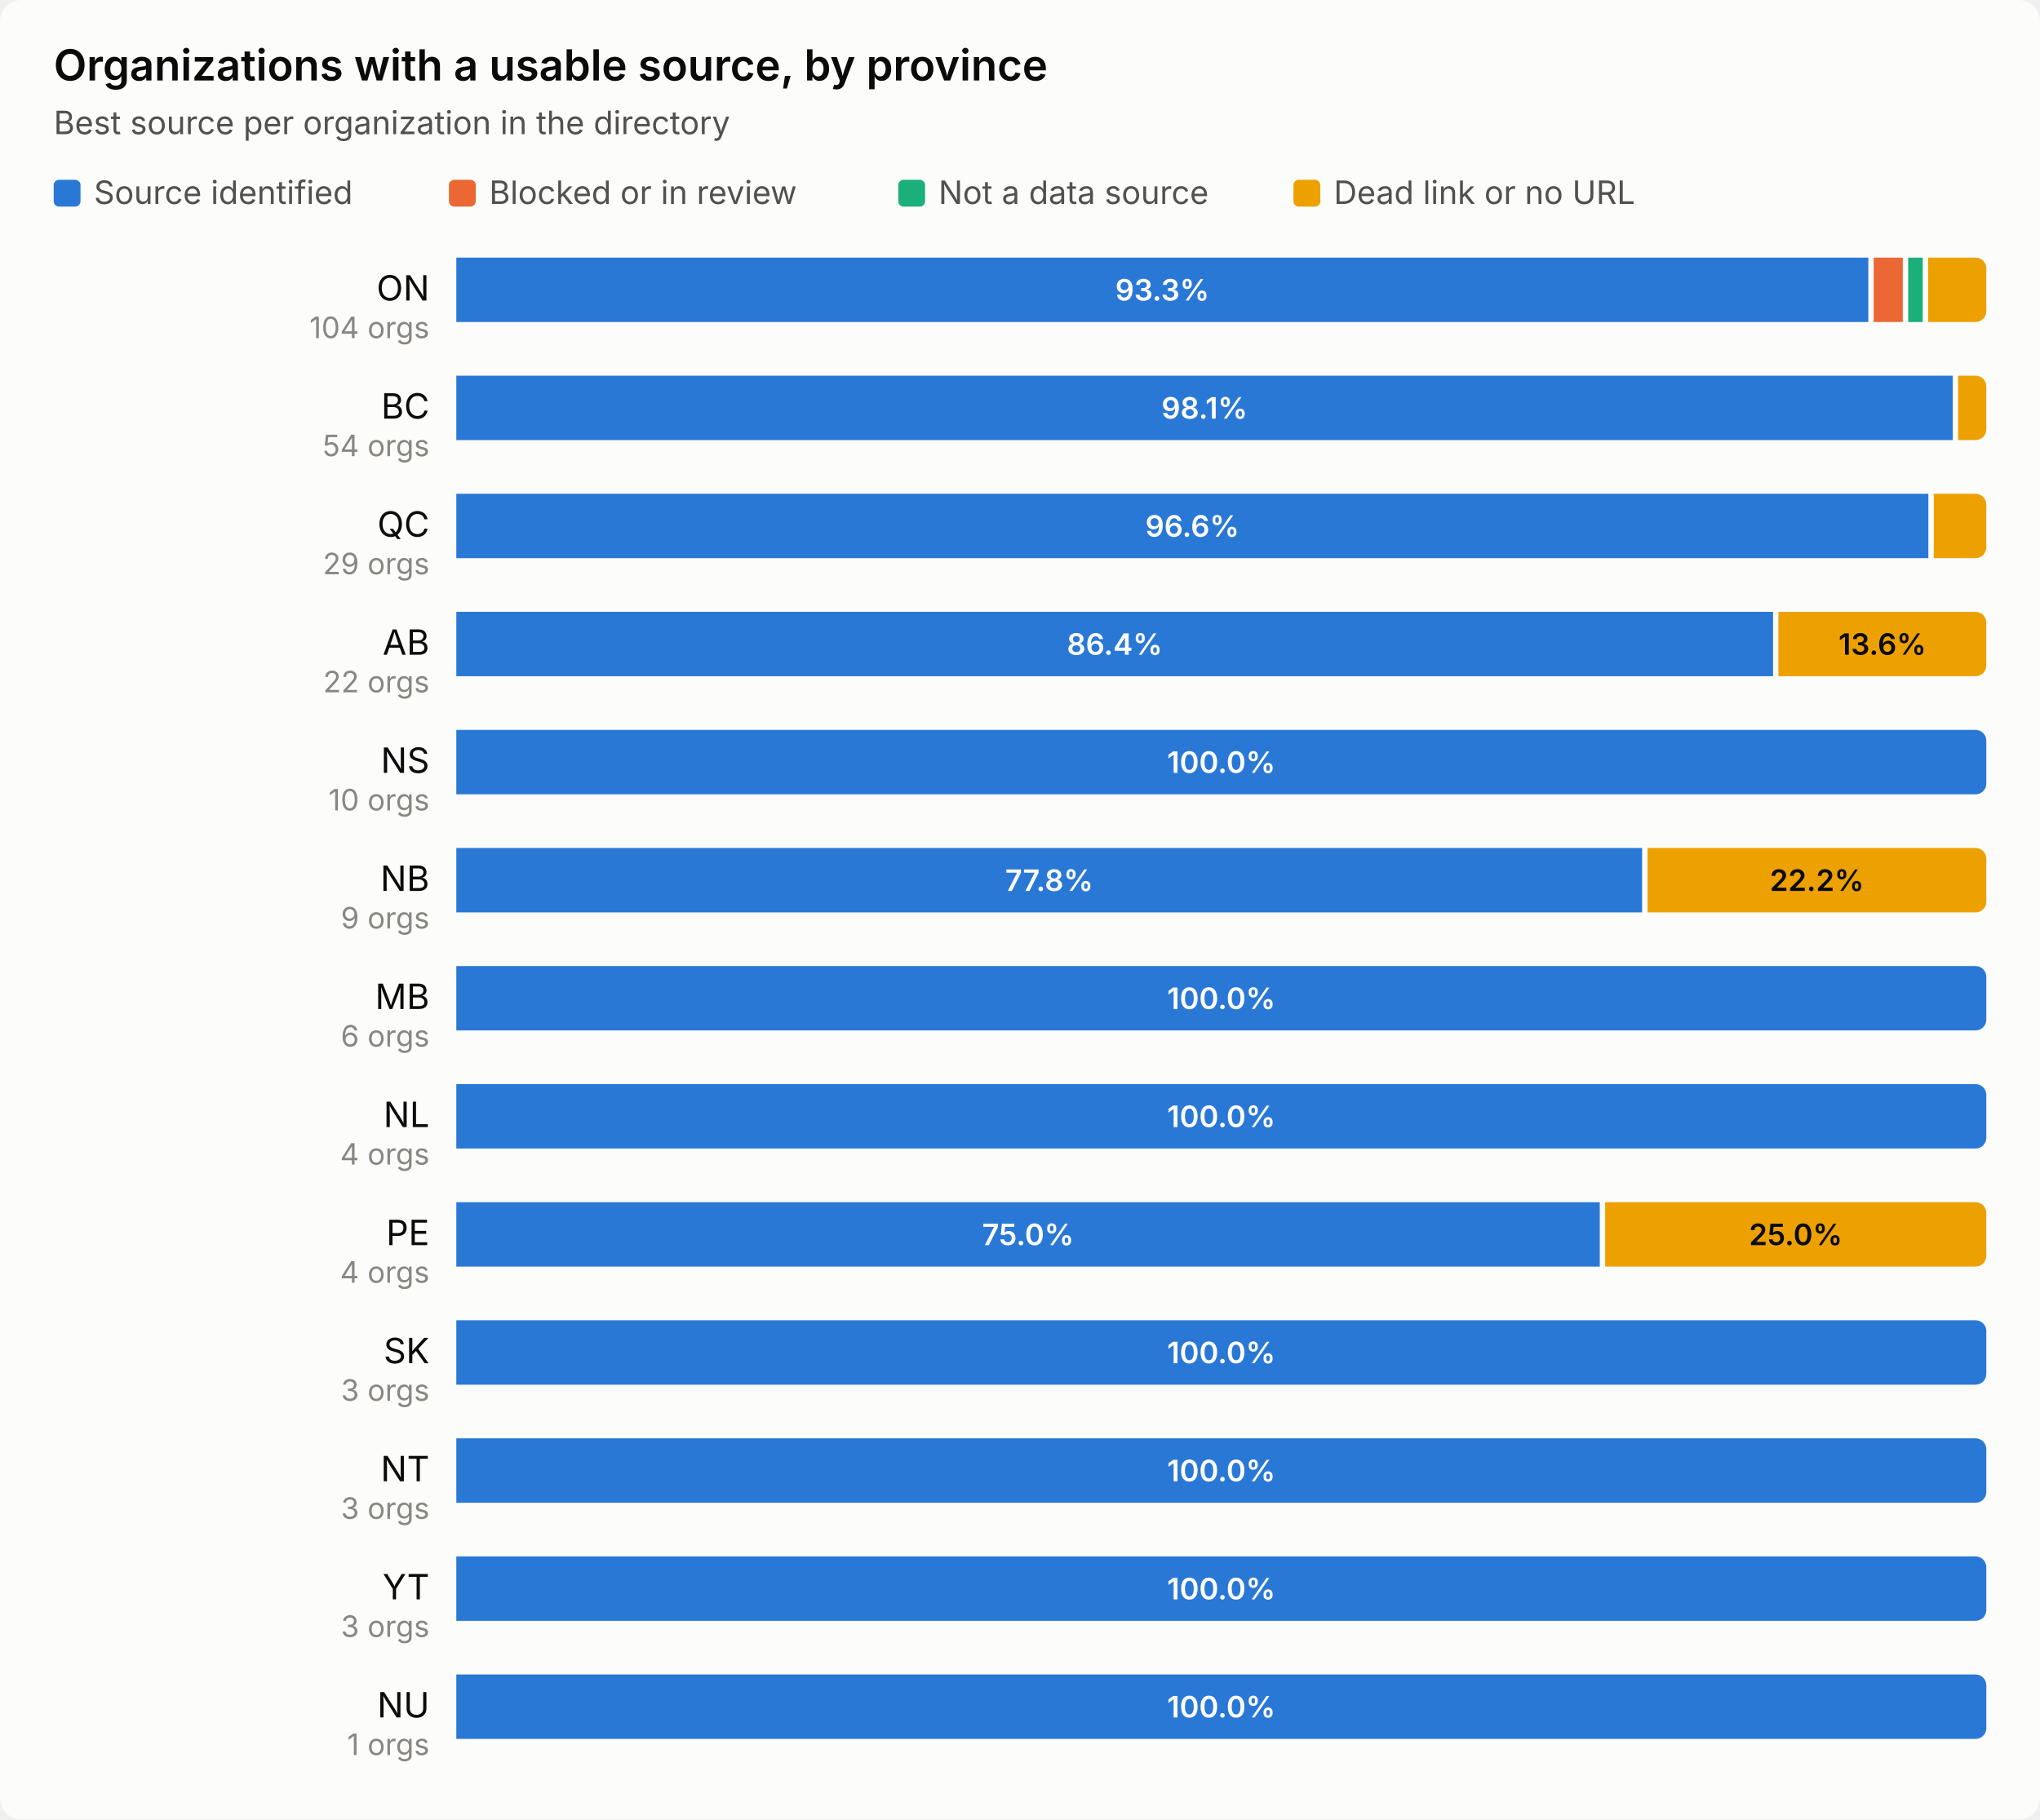
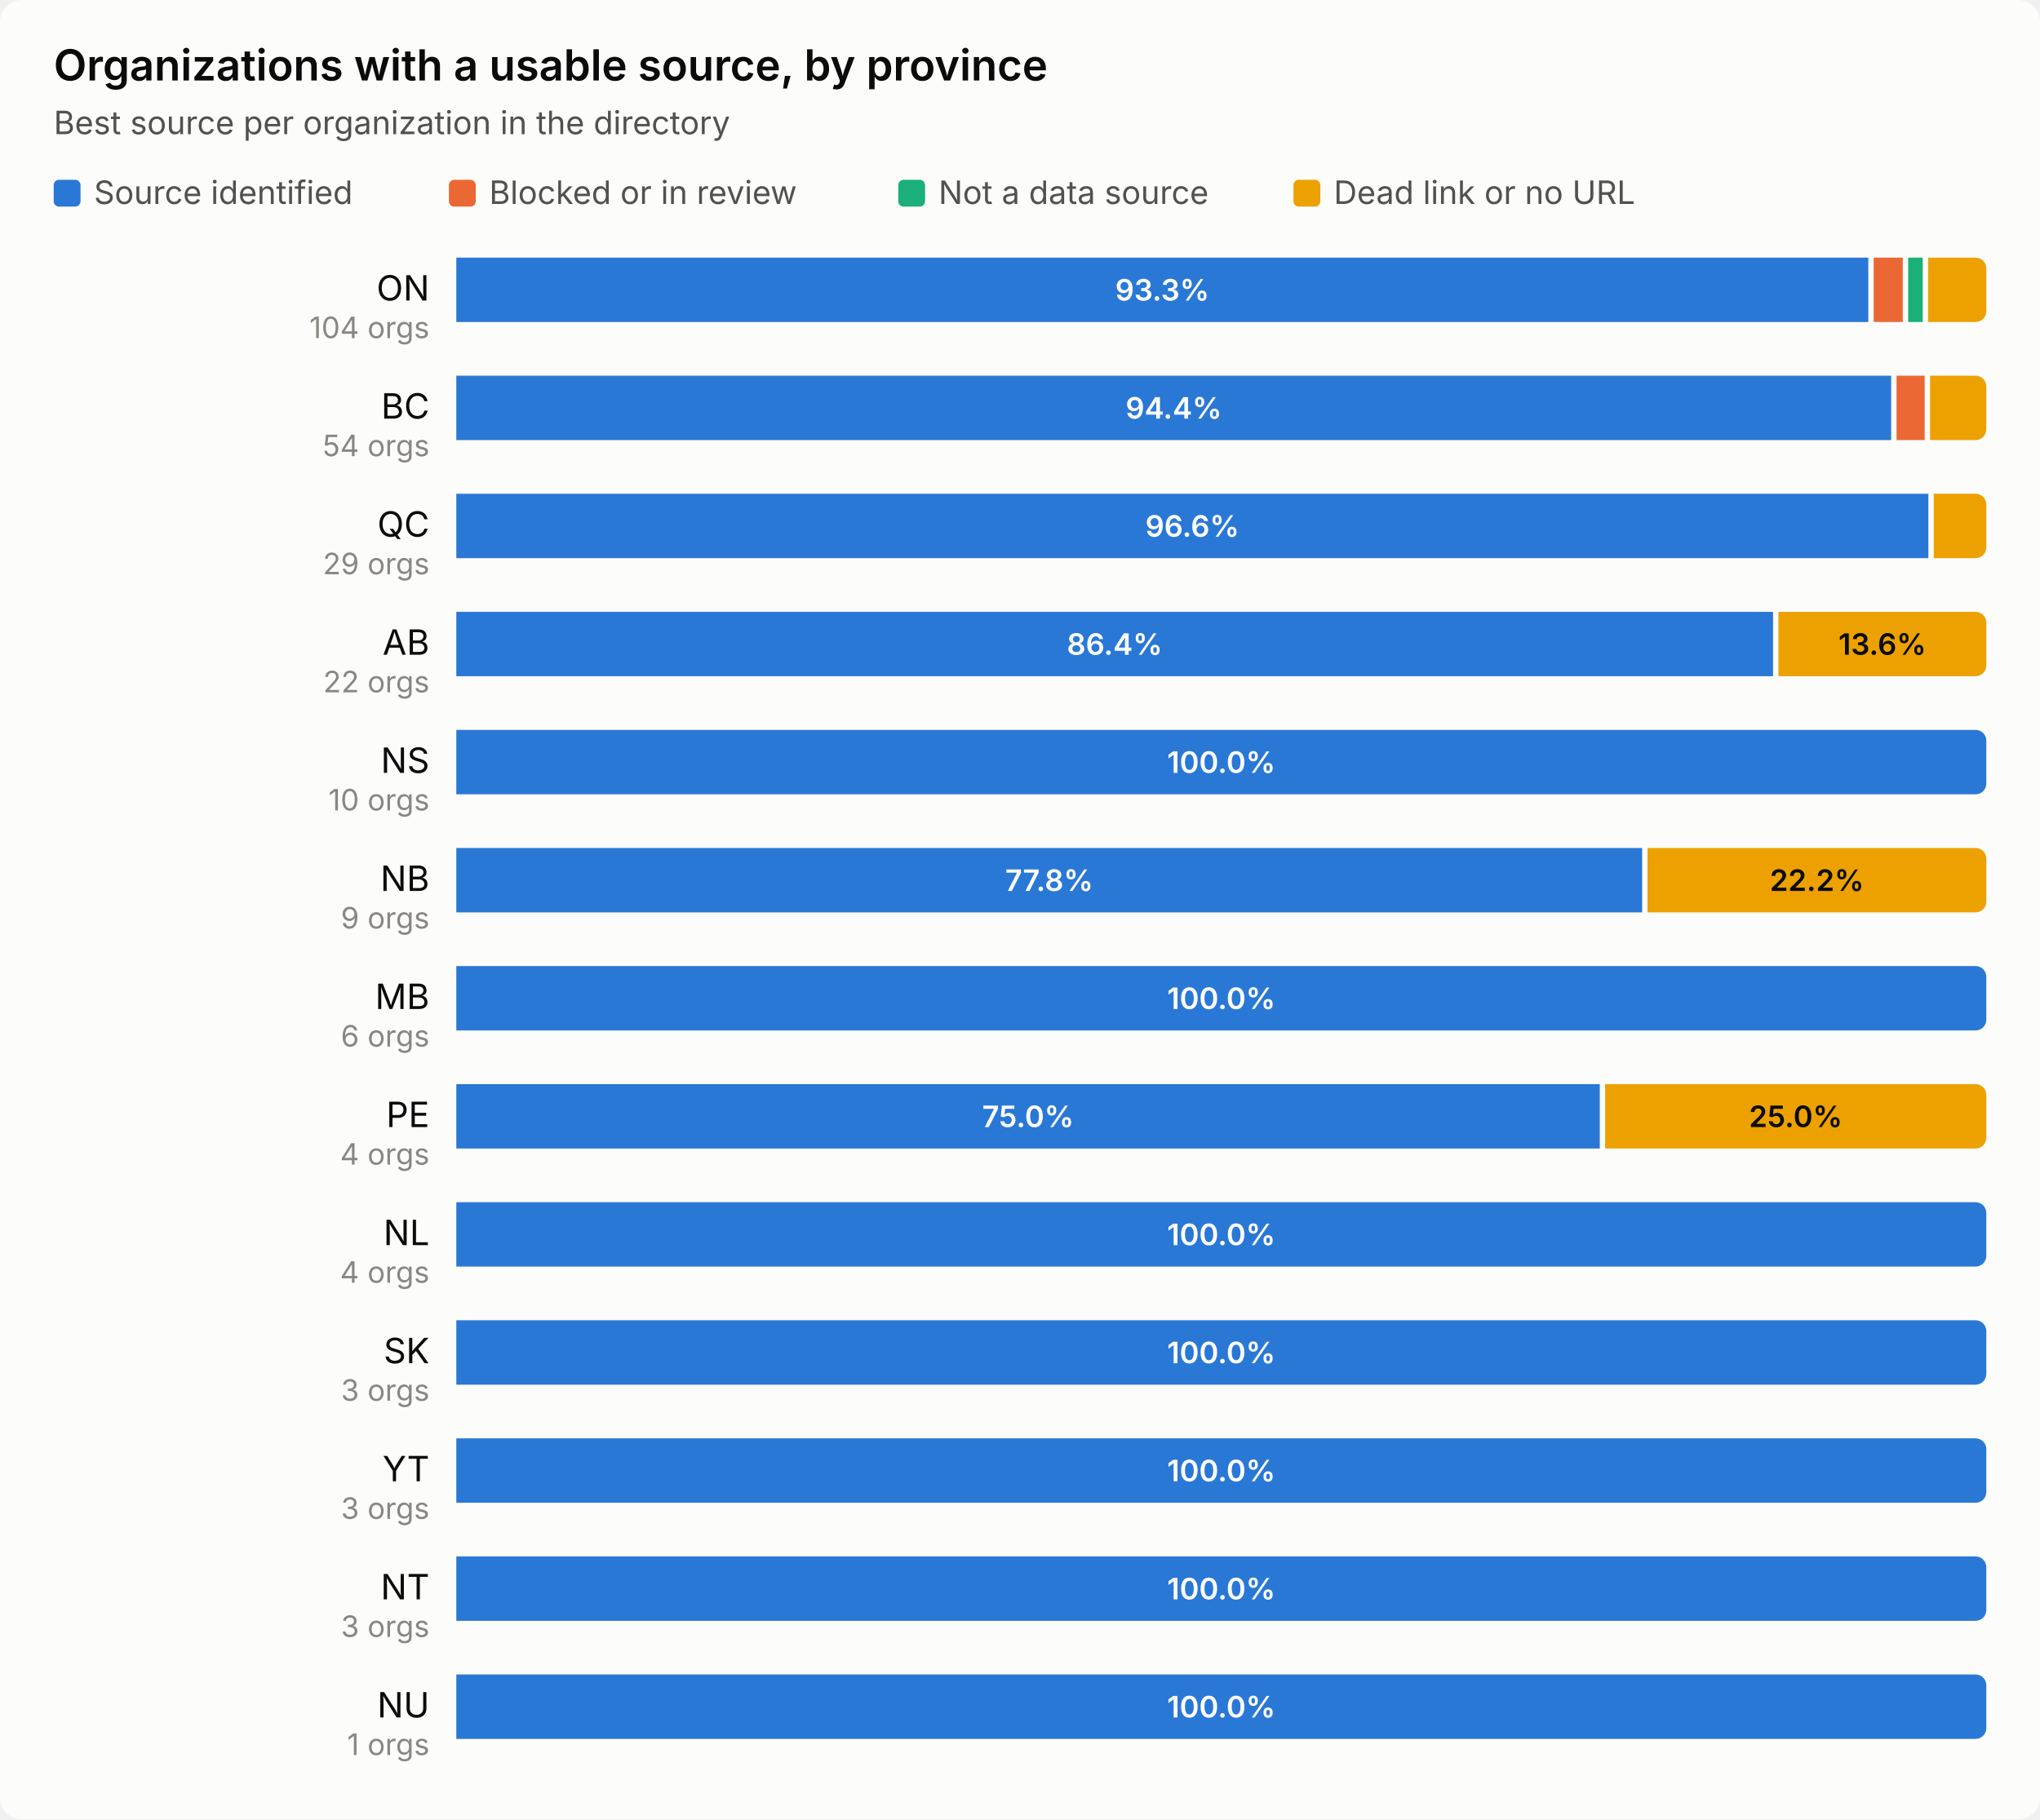
<svg xmlns="http://www.w3.org/2000/svg" viewBox="0 0 760 678" width="760" height="678" role="img" aria-labelledby="t d">
  <style>
.t{font:600 16px system-ui,-apple-system,"Segoe UI",sans-serif} .st,.v{font:12px system-ui,-apple-system,"Segoe UI",sans-serif} .l{font:13px system-ui,-apple-system,"Segoe UI",sans-serif} .m{font:11px system-ui,-apple-system,"Segoe UI",sans-serif} .in{font:600 11px system-ui,-apple-system,"Segoe UI",sans-serif}
.v{font-variant-numeric:tabular-nums} .grid,.base{stroke-width:1}
.bg{fill:#fcfcfb} .t,.l{fill:#0b0b0b} .st,.v{fill:#52514e} .m{fill:#898781} .grid{stroke:#e1e0d9} .base{stroke:#c3c2b7} .s1{fill:#2a78d6} .s2{fill:#eb6834} .s3{fill:#1baf7a} .s4{fill:#eda100} .s5{fill:#e87ba4}
.i1,.i2{fill:#ffffff} .i3,.i4,.i5{fill:#0b0b0b}
@media (prefers-color-scheme: dark){.bg{fill:#1a1a19} .t,.l{fill:#ffffff} .st,.v{fill:#c3c2b7} .m{fill:#898781} .grid{stroke:#2c2c2a} .base{stroke:#383835} .s1{fill:#3987e5} .s2{fill:#d95926} .s3{fill:#199e70} .s4{fill:#c98500} .s5{fill:#d55181} .i3,.i5{fill:#ffffff}}
</style>
  <rect class="bg" width="760" height="678" rx="8" />
  <text class="t" x="20" y="30">Organizations with a usable source, by province</text>
  <text class="st" x="20" y="50">Best source per organization in the directory</text>
  <rect class="s1" x="20" y="67" width="10" height="10" rx="2" />
  <text class="v" x="35" y="76">Source identified</text>
  <rect class="s2" x="167.24" y="67" width="10" height="10" rx="2" />
  <text class="v" x="182.24" y="76">Blocked or in review</text>
  <rect class="s3" x="334.64" y="67" width="10" height="10" rx="2" />
  <text class="v" x="349.64" y="76">Not a data source</text>
  <rect class="s4" x="481.88" y="67" width="10" height="10" rx="2" />
  <text class="v" x="496.88" y="76">Dead link or no URL</text>
  <text class="l" x="160" y="112" text-anchor="end">ON</text>
  <text class="m" x="160" y="126" text-anchor="end">104 orgs</text>
  <path class="s1" d="M170,96h526.038v24h-526.038z" />
  <text x="433.019" y="112" text-anchor="middle" class="in i1">93.3%</text>
  <path class="s2" d="M698.038,96h10.846v24h-10.846z" />
  <path class="s3" d="M710.885,96h5.423v24h-5.423z" />
  <path class="s4" d="M718.308,96h17.692a4,4 0 0 1 4,4v16a4,4 0 0 1 -4,4h-17.692z" />
  <text class="l" x="160" y="156" text-anchor="end">BC</text>
  <text class="m" x="160" y="170" text-anchor="end">54 orgs</text>
-   <path class="s1" d="M170,140h557.481v24h-557.481z" />
-   <text x="448.741" y="156" text-anchor="middle" class="in i1">98.1%</text>
-   <path class="s4" d="M729.481,140h6.519a4,4 0 0 1 4,4v16a4,4 0 0 1 -4,4h-6.519z" />
+   <path class="s1" d="M170,140h534.556v24h-534.556z" />
+   <text x="437.278" y="156" text-anchor="middle" class="in i1">94.4%</text>
+   <path class="s2" d="M706.556,140h10.481v24h-10.481z" />
+   <path class="s4" d="M719.037,140h16.963a4,4 0 0 1 4,4v16a4,4 0 0 1 -4,4h-16.963z" />
  <text class="l" x="160" y="200" text-anchor="end">QC</text>
  <text class="m" x="160" y="214" text-anchor="end">29 orgs</text>
  <path class="s1" d="M170,184h548.414v24h-548.414z" />
  <text x="444.207" y="200" text-anchor="middle" class="in i1">96.6%</text>
  <path class="s4" d="M720.414,184h15.586a4,4 0 0 1 4,4v16a4,4 0 0 1 -4,4h-15.586z" />
  <text class="l" x="160" y="244" text-anchor="end">AB</text>
  <text class="m" x="160" y="258" text-anchor="end">22 orgs</text>
  <path class="s1" d="M170,228h490.545v24h-490.545z" />
  <text x="415.273" y="244" text-anchor="middle" class="in i1">86.4%</text>
  <path class="s4" d="M662.545,228h73.455a4,4 0 0 1 4,4v16a4,4 0 0 1 -4,4h-73.455z" />
  <text x="701.273" y="244" text-anchor="middle" class="in i4">13.6%</text>
  <text class="l" x="160" y="288" text-anchor="end">NS</text>
  <text class="m" x="160" y="302" text-anchor="end">10 orgs</text>
  <path class="s1" d="M170,272h566a4,4 0 0 1 4,4v16a4,4 0 0 1 -4,4h-566z" />
  <text x="455" y="288" text-anchor="middle" class="in i1">100.0%</text>
  <text class="l" x="160" y="332" text-anchor="end">NB</text>
  <text class="m" x="160" y="346" text-anchor="end">9 orgs</text>
  <path class="s1" d="M170,316h441.778v24h-441.778z" />
  <text x="390.889" y="332" text-anchor="middle" class="in i1">77.8%</text>
  <path class="s4" d="M613.778,316h122.222a4,4 0 0 1 4,4v16a4,4 0 0 1 -4,4h-122.222z" />
  <text x="676.889" y="332" text-anchor="middle" class="in i4">22.2%</text>
  <text class="l" x="160" y="376" text-anchor="end">MB</text>
  <text class="m" x="160" y="390" text-anchor="end">6 orgs</text>
  <path class="s1" d="M170,360h566a4,4 0 0 1 4,4v16a4,4 0 0 1 -4,4h-566z" />
  <text x="455" y="376" text-anchor="middle" class="in i1">100.0%</text>
-   <text class="l" x="160" y="420" text-anchor="end">NL</text>
+   <text class="l" x="160" y="420" text-anchor="end">PE</text>
  <text class="m" x="160" y="434" text-anchor="end">4 orgs</text>
-   <path class="s1" d="M170,404h566a4,4 0 0 1 4,4v16a4,4 0 0 1 -4,4h-566z" />
-   <text x="455" y="420" text-anchor="middle" class="in i1">100.0%</text>
-   <text class="l" x="160" y="464" text-anchor="end">PE</text>
+   <path class="s1" d="M170,404h426v24h-426z" />
+   <text x="383" y="420" text-anchor="middle" class="in i1">75.0%</text>
+   <path class="s4" d="M598,404h138a4,4 0 0 1 4,4v16a4,4 0 0 1 -4,4h-138z" />
+   <text x="669" y="420" text-anchor="middle" class="in i4">25.0%</text>
+   <text class="l" x="160" y="464" text-anchor="end">NL</text>
  <text class="m" x="160" y="478" text-anchor="end">4 orgs</text>
-   <path class="s1" d="M170,448h426v24h-426z" />
-   <text x="383" y="464" text-anchor="middle" class="in i1">75.0%</text>
-   <path class="s4" d="M598,448h138a4,4 0 0 1 4,4v16a4,4 0 0 1 -4,4h-138z" />
-   <text x="669" y="464" text-anchor="middle" class="in i4">25.0%</text>
+   <path class="s1" d="M170,448h566a4,4 0 0 1 4,4v16a4,4 0 0 1 -4,4h-566z" />
+   <text x="455" y="464" text-anchor="middle" class="in i1">100.0%</text>
  <text class="l" x="160" y="508" text-anchor="end">SK</text>
  <text class="m" x="160" y="522" text-anchor="end">3 orgs</text>
  <path class="s1" d="M170,492h566a4,4 0 0 1 4,4v16a4,4 0 0 1 -4,4h-566z" />
  <text x="455" y="508" text-anchor="middle" class="in i1">100.0%</text>
-   <text class="l" x="160" y="552" text-anchor="end">NT</text>
+   <text class="l" x="160" y="552" text-anchor="end">YT</text>
  <text class="m" x="160" y="566" text-anchor="end">3 orgs</text>
  <path class="s1" d="M170,536h566a4,4 0 0 1 4,4v16a4,4 0 0 1 -4,4h-566z" />
  <text x="455" y="552" text-anchor="middle" class="in i1">100.0%</text>
-   <text class="l" x="160" y="596" text-anchor="end">YT</text>
+   <text class="l" x="160" y="596" text-anchor="end">NT</text>
  <text class="m" x="160" y="610" text-anchor="end">3 orgs</text>
  <path class="s1" d="M170,580h566a4,4 0 0 1 4,4v16a4,4 0 0 1 -4,4h-566z" />
  <text x="455" y="596" text-anchor="middle" class="in i1">100.0%</text>
  <text class="l" x="160" y="640" text-anchor="end">NU</text>
  <text class="m" x="160" y="654" text-anchor="end">1 orgs</text>
  <path class="s1" d="M170,624h566a4,4 0 0 1 4,4v16a4,4 0 0 1 -4,4h-566z" />
  <text x="455" y="640" text-anchor="middle" class="in i1">100.0%</text>
</svg>
